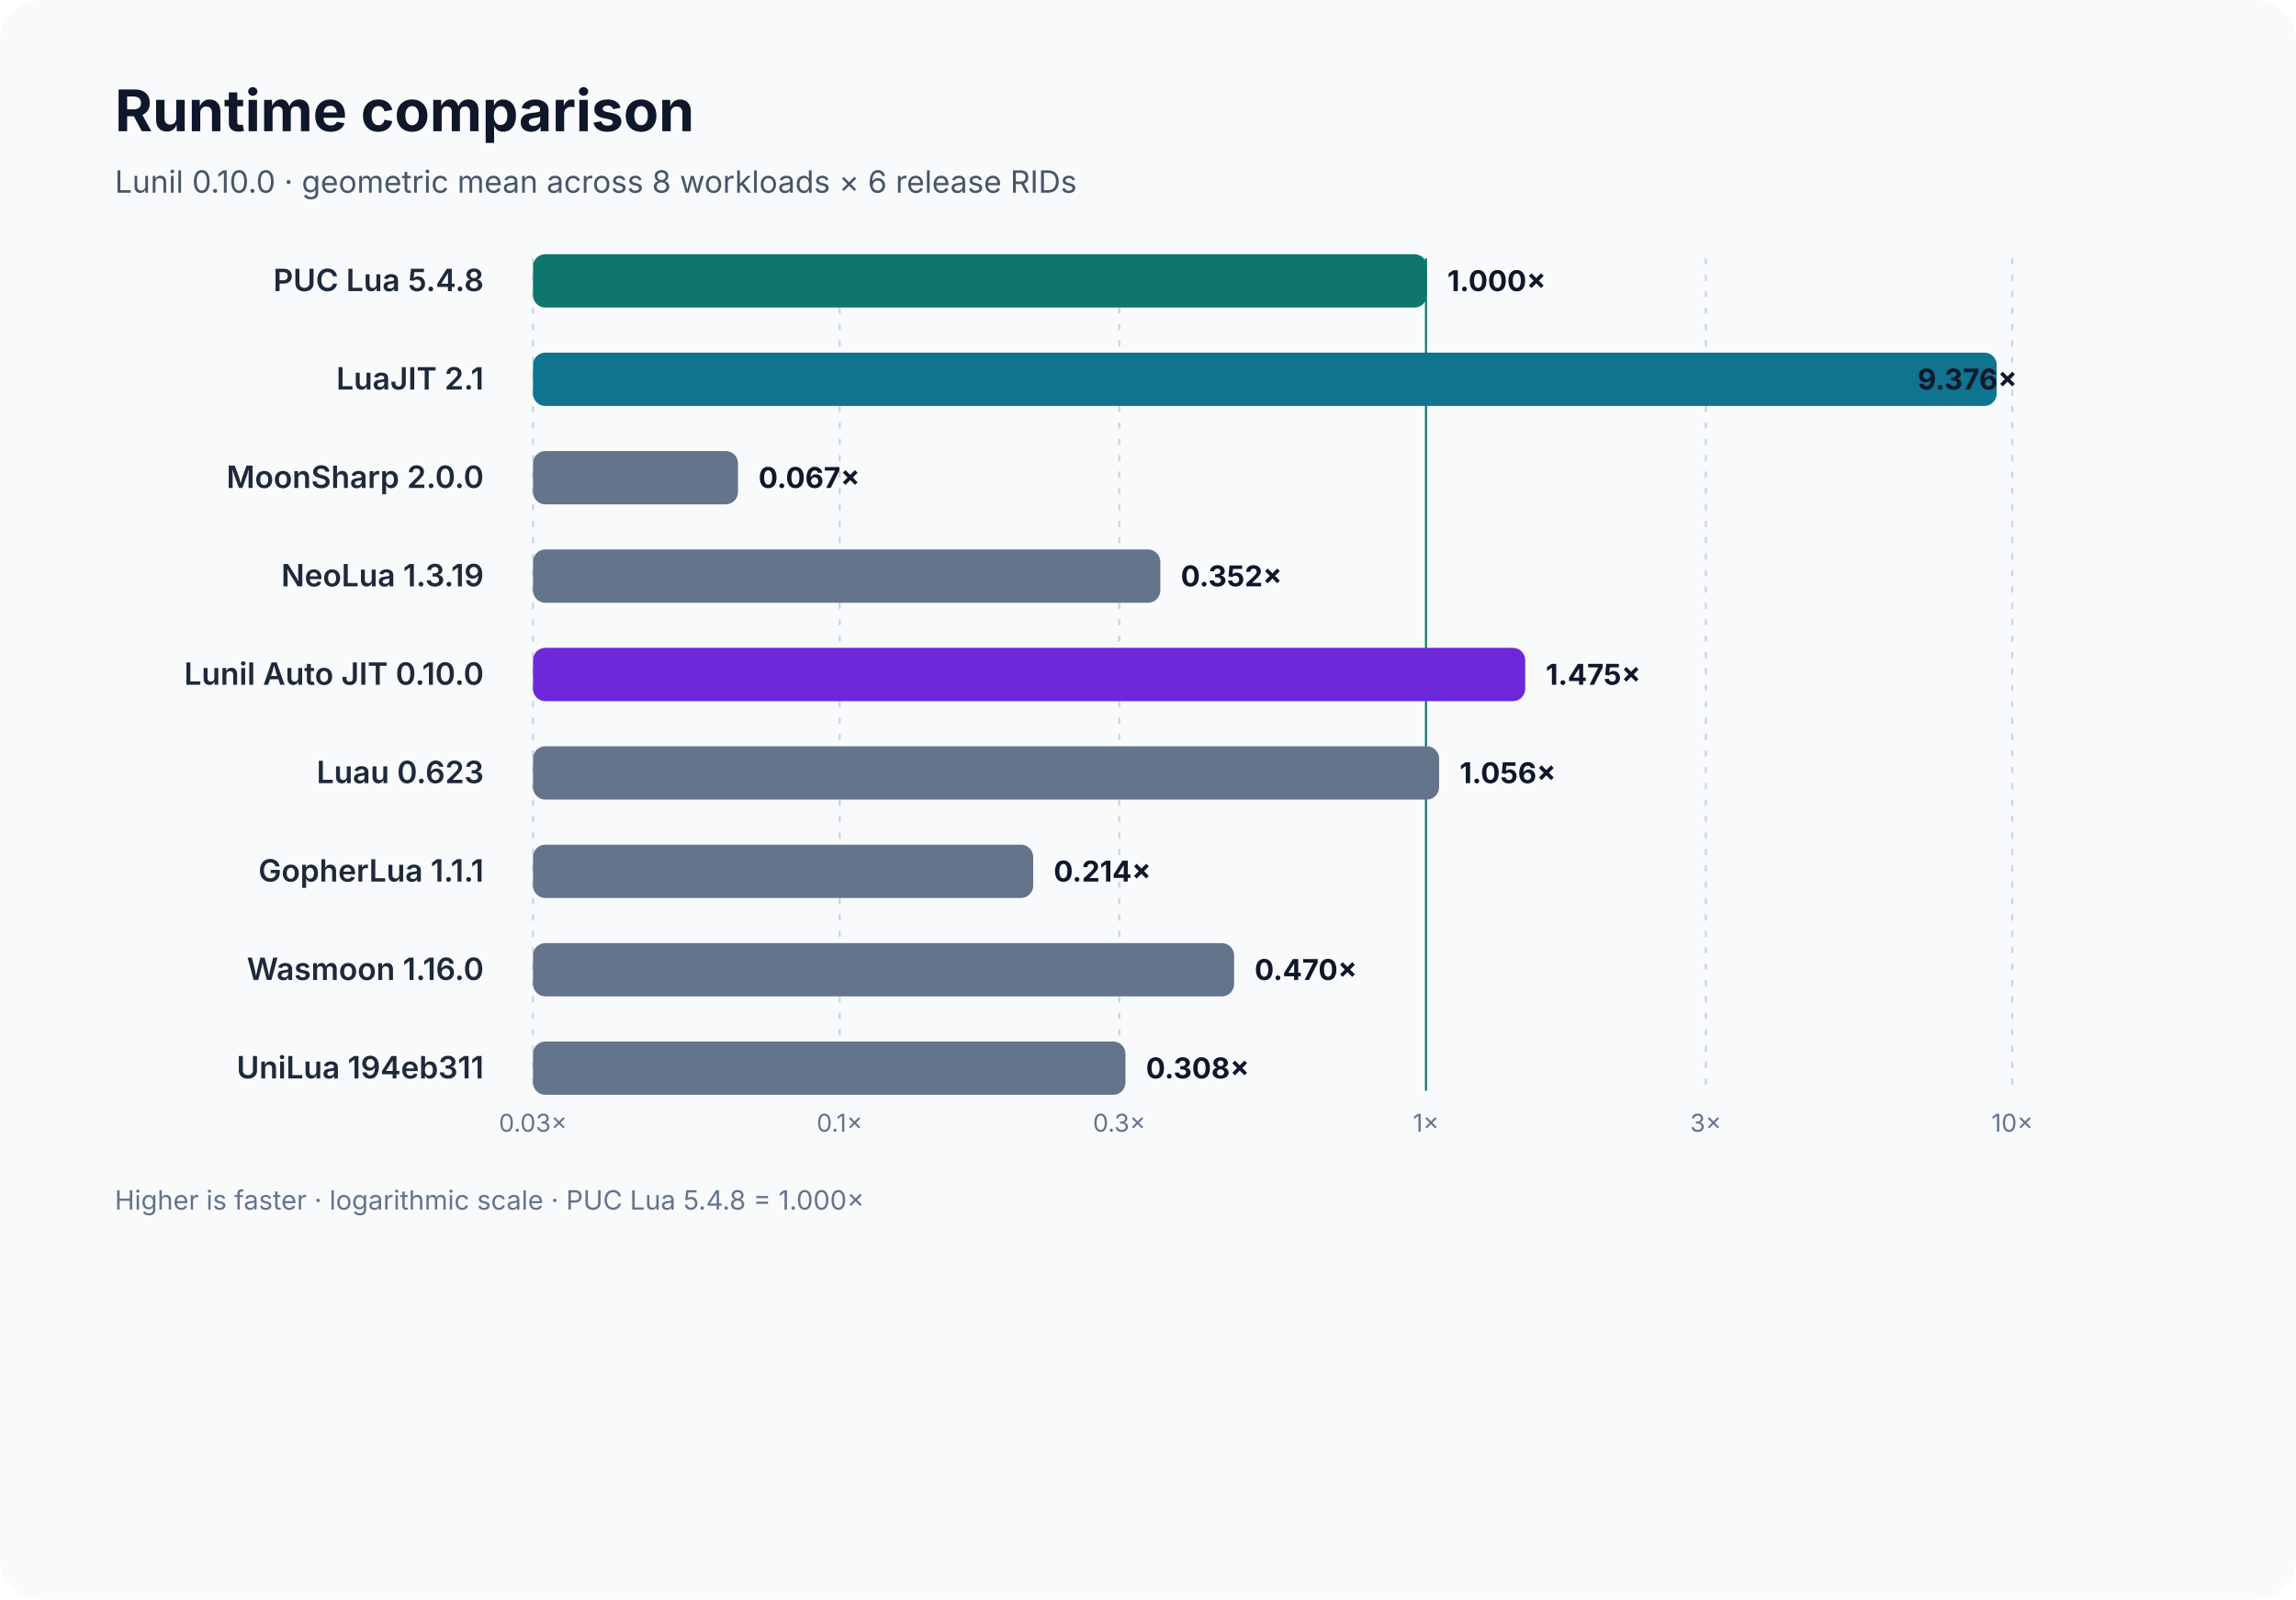
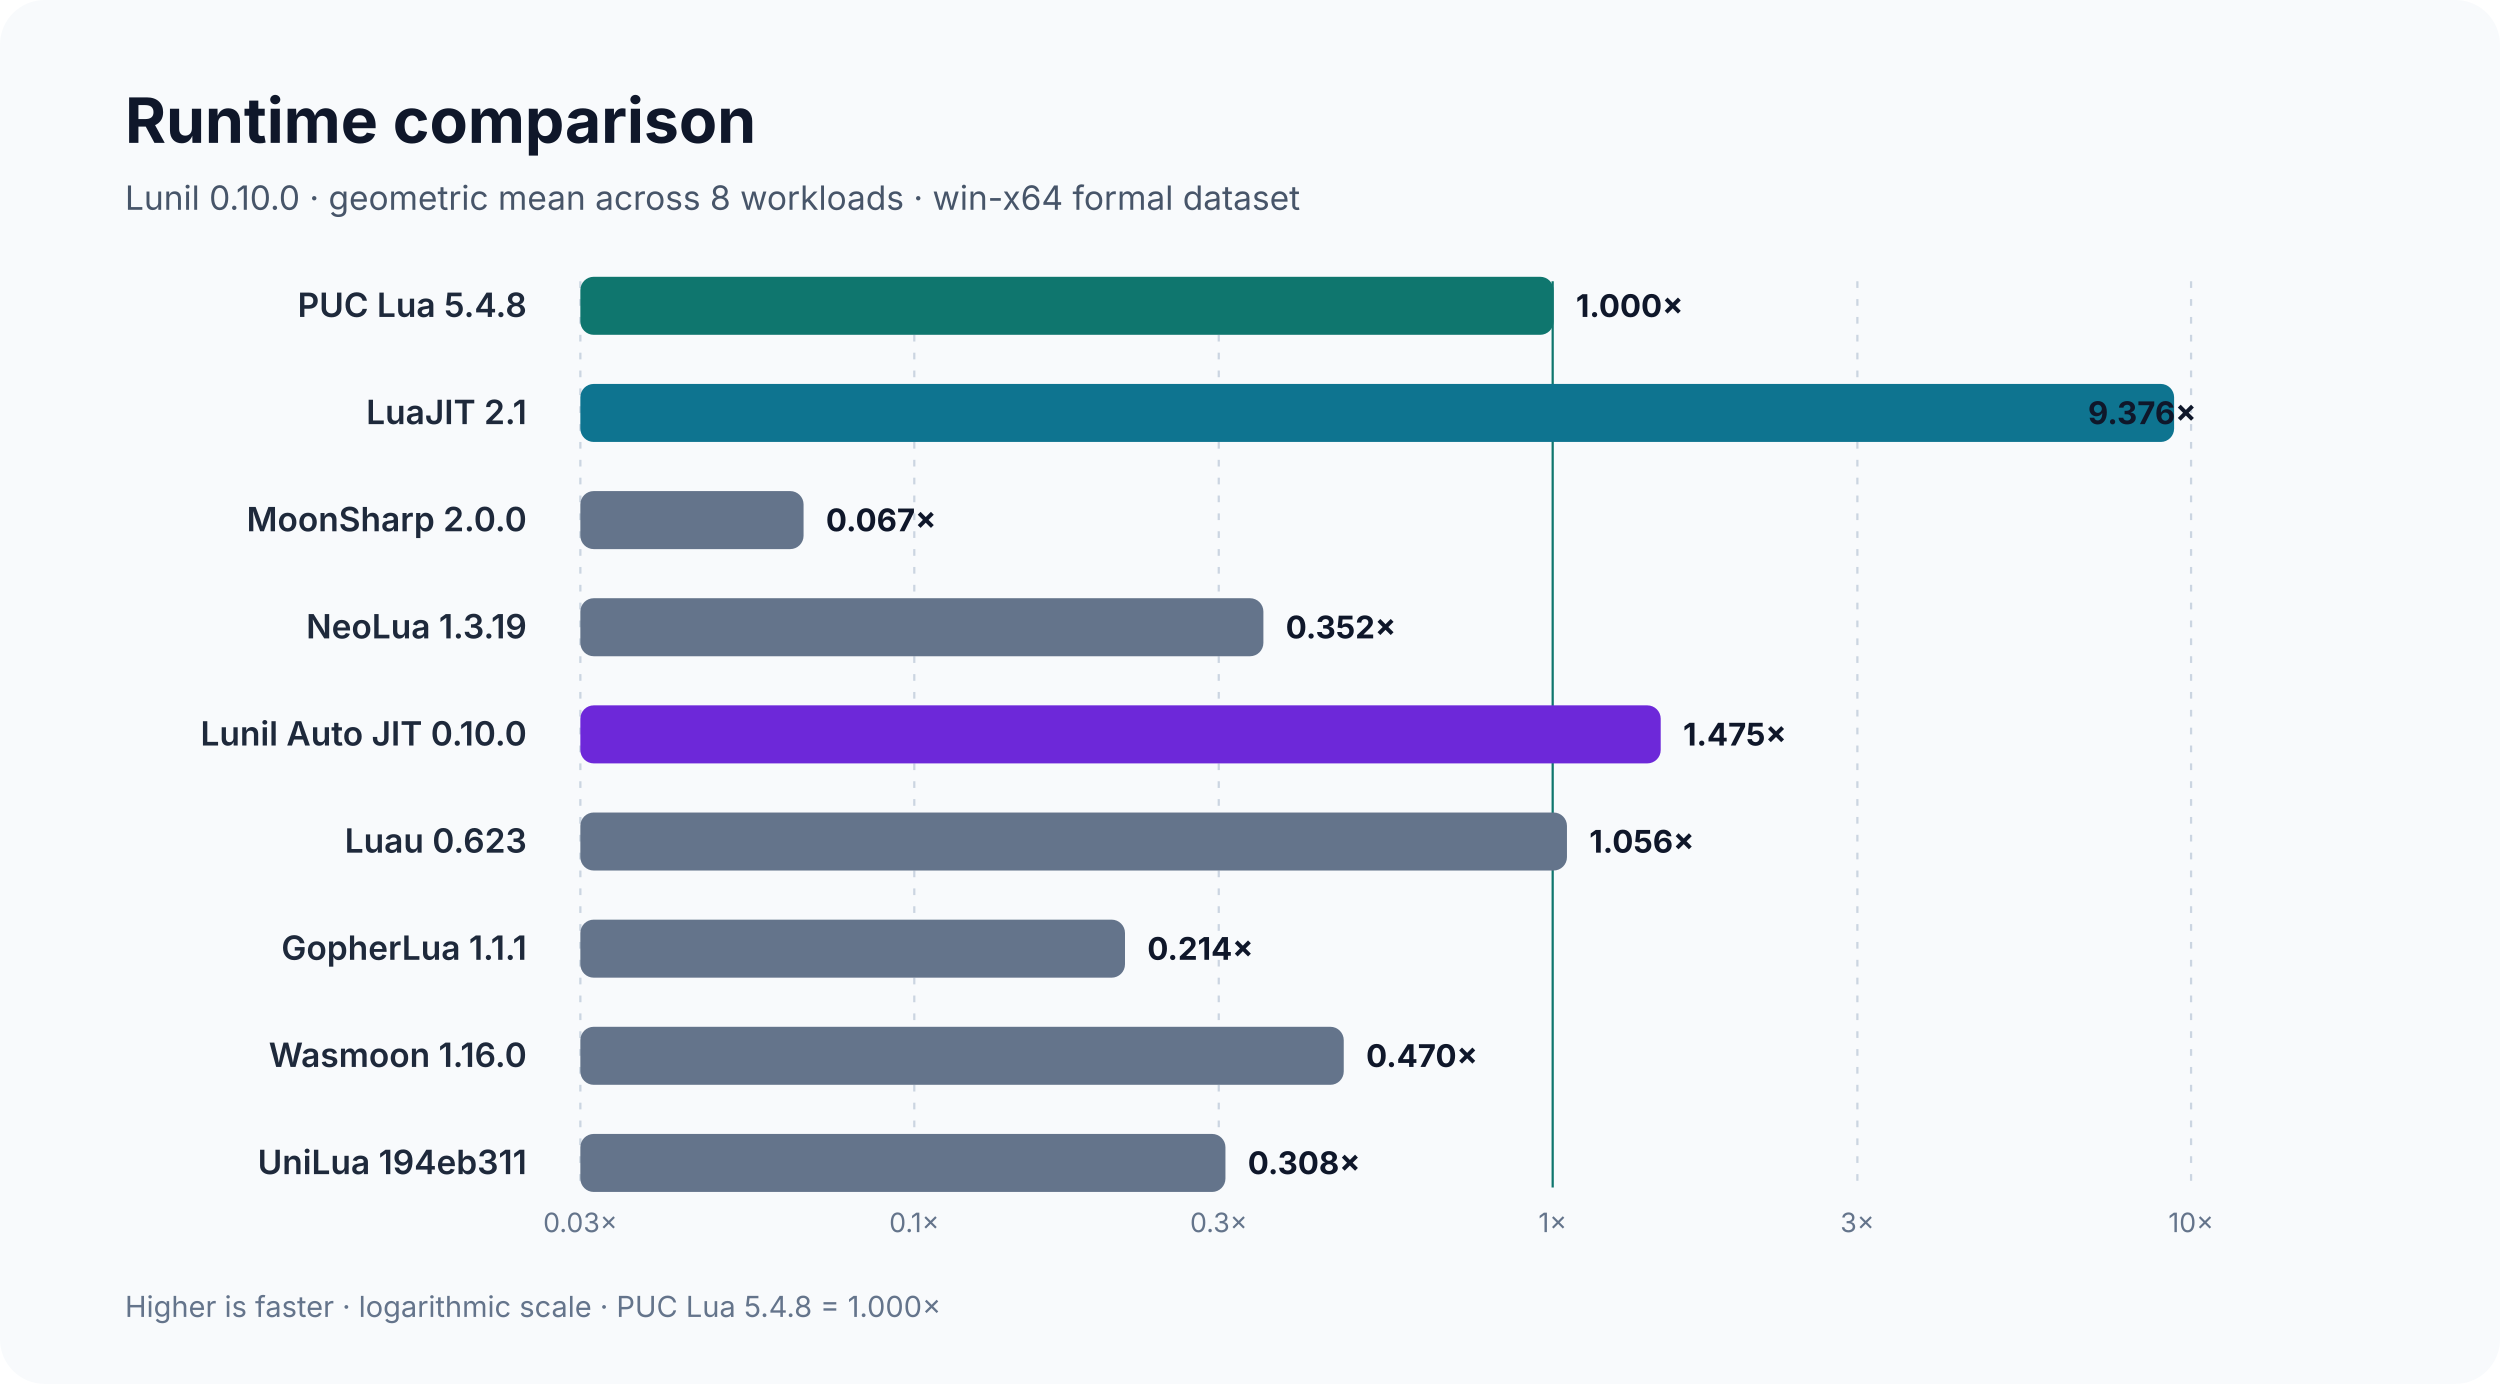
- <svg xmlns="http://www.w3.org/2000/svg" width="1120" height="780" viewBox="0 0 1120 780" role="img" aria-labelledby="title desc">
-   <rect width="1120" height="780" rx="20" fill="#f8fafc" />
+ <svg xmlns="http://www.w3.org/2000/svg" width="1120" height="620" viewBox="0 0 1120 620" role="img" aria-labelledby="title desc">
+   <rect width="1120" height="620" rx="20" fill="#f8fafc" />
  <text x="56" y="64" font-family="Inter,Segoe UI,sans-serif" font-size="28" font-weight="700" fill="#0f172a">Runtime comparison</text>
-   <text x="56" y="94" font-family="Inter,Segoe UI,sans-serif" font-size="15" fill="#475569">Lunil 0.10.0 · geometric mean across 8 workloads × 6 release RIDs</text>
+   <text x="56" y="94" font-family="Inter,Segoe UI,sans-serif" font-size="15" fill="#475569">Lunil 0.10.0 · geometric mean across 8 workloads · win-x64 formal dataset</text>
  <line x1="260.0" y1="126" x2="260.0" y2="532" stroke="#cbd5e1" stroke-width="1" stroke-dasharray="3 5" />
  <text x="260.0" y="552" text-anchor="middle" font-family="Inter,Segoe UI,sans-serif" font-size="12" fill="#64748b">0.03×</text>
  <line x1="409.6" y1="126" x2="409.6" y2="532" stroke="#cbd5e1" stroke-width="1" stroke-dasharray="3 5" />
  <text x="409.6" y="552" text-anchor="middle" font-family="Inter,Segoe UI,sans-serif" font-size="12" fill="#64748b">0.1×</text>
  <line x1="546.0" y1="126" x2="546.0" y2="532" stroke="#cbd5e1" stroke-width="1" stroke-dasharray="3 5" />
  <text x="546.0" y="552" text-anchor="middle" font-family="Inter,Segoe UI,sans-serif" font-size="12" fill="#64748b">0.3×</text>
  <line x1="695.6" y1="126" x2="695.6" y2="532" stroke="#0f766e" stroke-width="1" />
  <text x="695.6" y="552" text-anchor="middle" font-family="Inter,Segoe UI,sans-serif" font-size="12" fill="#64748b">1×</text>
  <line x1="832.1" y1="126" x2="832.1" y2="532" stroke="#cbd5e1" stroke-width="1" stroke-dasharray="3 5" />
  <text x="832.1" y="552" text-anchor="middle" font-family="Inter,Segoe UI,sans-serif" font-size="12" fill="#64748b">3×</text>
  <line x1="981.6" y1="126" x2="981.6" y2="532" stroke="#cbd5e1" stroke-width="1" stroke-dasharray="3 5" />
  <text x="981.6" y="552" text-anchor="middle" font-family="Inter,Segoe UI,sans-serif" font-size="12" fill="#64748b">10×</text>
  <text x="236" y="142" text-anchor="end" font-family="Inter,Segoe UI,sans-serif" font-size="15" font-weight="600" fill="#1e293b">PUC Lua 5.4.8</text>
  <rect x="260" y="124" width="436.0" height="26" rx="6" fill="#0f766e" />
  <text x="706.0" y="142" text-anchor="start" font-family="Inter,Segoe UI,sans-serif" font-size="14" font-weight="700" fill="#0f172a">1.000×</text>
  <text x="236" y="190" text-anchor="end" font-family="Inter,Segoe UI,sans-serif" font-size="15" font-weight="600" fill="#1e293b">LuaJIT 2.1</text>
  <rect x="260" y="172" width="714.0" height="26" rx="6" fill="#0e7490" />
  <text x="984.0" y="190" text-anchor="end" font-family="Inter,Segoe UI,sans-serif" font-size="14" font-weight="700" fill="#0f172a">9.376×</text>
  <text x="236" y="238" text-anchor="end" font-family="Inter,Segoe UI,sans-serif" font-size="15" font-weight="600" fill="#1e293b">MoonSharp 2.0.0</text>
  <rect x="260" y="220" width="100.0" height="26" rx="6" fill="#64748b" />
  <text x="370.0" y="238" text-anchor="start" font-family="Inter,Segoe UI,sans-serif" font-size="14" font-weight="700" fill="#0f172a">0.067×</text>
  <text x="236" y="286" text-anchor="end" font-family="Inter,Segoe UI,sans-serif" font-size="15" font-weight="600" fill="#1e293b">NeoLua 1.3.19</text>
  <rect x="260" y="268" width="306.0" height="26" rx="6" fill="#64748b" />
  <text x="576.0" y="286" text-anchor="start" font-family="Inter,Segoe UI,sans-serif" font-size="14" font-weight="700" fill="#0f172a">0.352×</text>
  <text x="236" y="334" text-anchor="end" font-family="Inter,Segoe UI,sans-serif" font-size="15" font-weight="600" fill="#1e293b">Lunil Auto JIT 0.10.0</text>
  <rect x="260" y="316" width="484.0" height="26" rx="6" fill="#6d28d9" />
  <text x="754.0" y="334" text-anchor="start" font-family="Inter,Segoe UI,sans-serif" font-size="14" font-weight="700" fill="#0f172a">1.475×</text>
  <text x="236" y="382" text-anchor="end" font-family="Inter,Segoe UI,sans-serif" font-size="15" font-weight="600" fill="#1e293b">Luau 0.623</text>
  <rect x="260" y="364" width="442.0" height="26" rx="6" fill="#64748b" />
  <text x="712.0" y="382" text-anchor="start" font-family="Inter,Segoe UI,sans-serif" font-size="14" font-weight="700" fill="#0f172a">1.056×</text>
  <text x="236" y="430" text-anchor="end" font-family="Inter,Segoe UI,sans-serif" font-size="15" font-weight="600" fill="#1e293b">GopherLua 1.1.1</text>
  <rect x="260" y="412" width="244.0" height="26" rx="6" fill="#64748b" />
  <text x="514.0" y="430" text-anchor="start" font-family="Inter,Segoe UI,sans-serif" font-size="14" font-weight="700" fill="#0f172a">0.214×</text>
  <text x="236" y="478" text-anchor="end" font-family="Inter,Segoe UI,sans-serif" font-size="15" font-weight="600" fill="#1e293b">Wasmoon 1.16.0</text>
  <rect x="260" y="460" width="342.0" height="26" rx="6" fill="#64748b" />
  <text x="612.0" y="478" text-anchor="start" font-family="Inter,Segoe UI,sans-serif" font-size="14" font-weight="700" fill="#0f172a">0.470×</text>
  <text x="236" y="526" text-anchor="end" font-family="Inter,Segoe UI,sans-serif" font-size="15" font-weight="600" fill="#1e293b">UniLua 194eb311</text>
  <rect x="260" y="508" width="289.0" height="26" rx="6" fill="#64748b" />
  <text x="559.0" y="526" text-anchor="start" font-family="Inter,Segoe UI,sans-serif" font-size="14" font-weight="700" fill="#0f172a">0.308×</text>
  <text x="56" y="590" font-family="Inter,Segoe UI,sans-serif" font-size="13" fill="#64748b">Higher is faster · logarithmic scale · PUC Lua 5.4.8 = 1.000×</text>
</svg>
